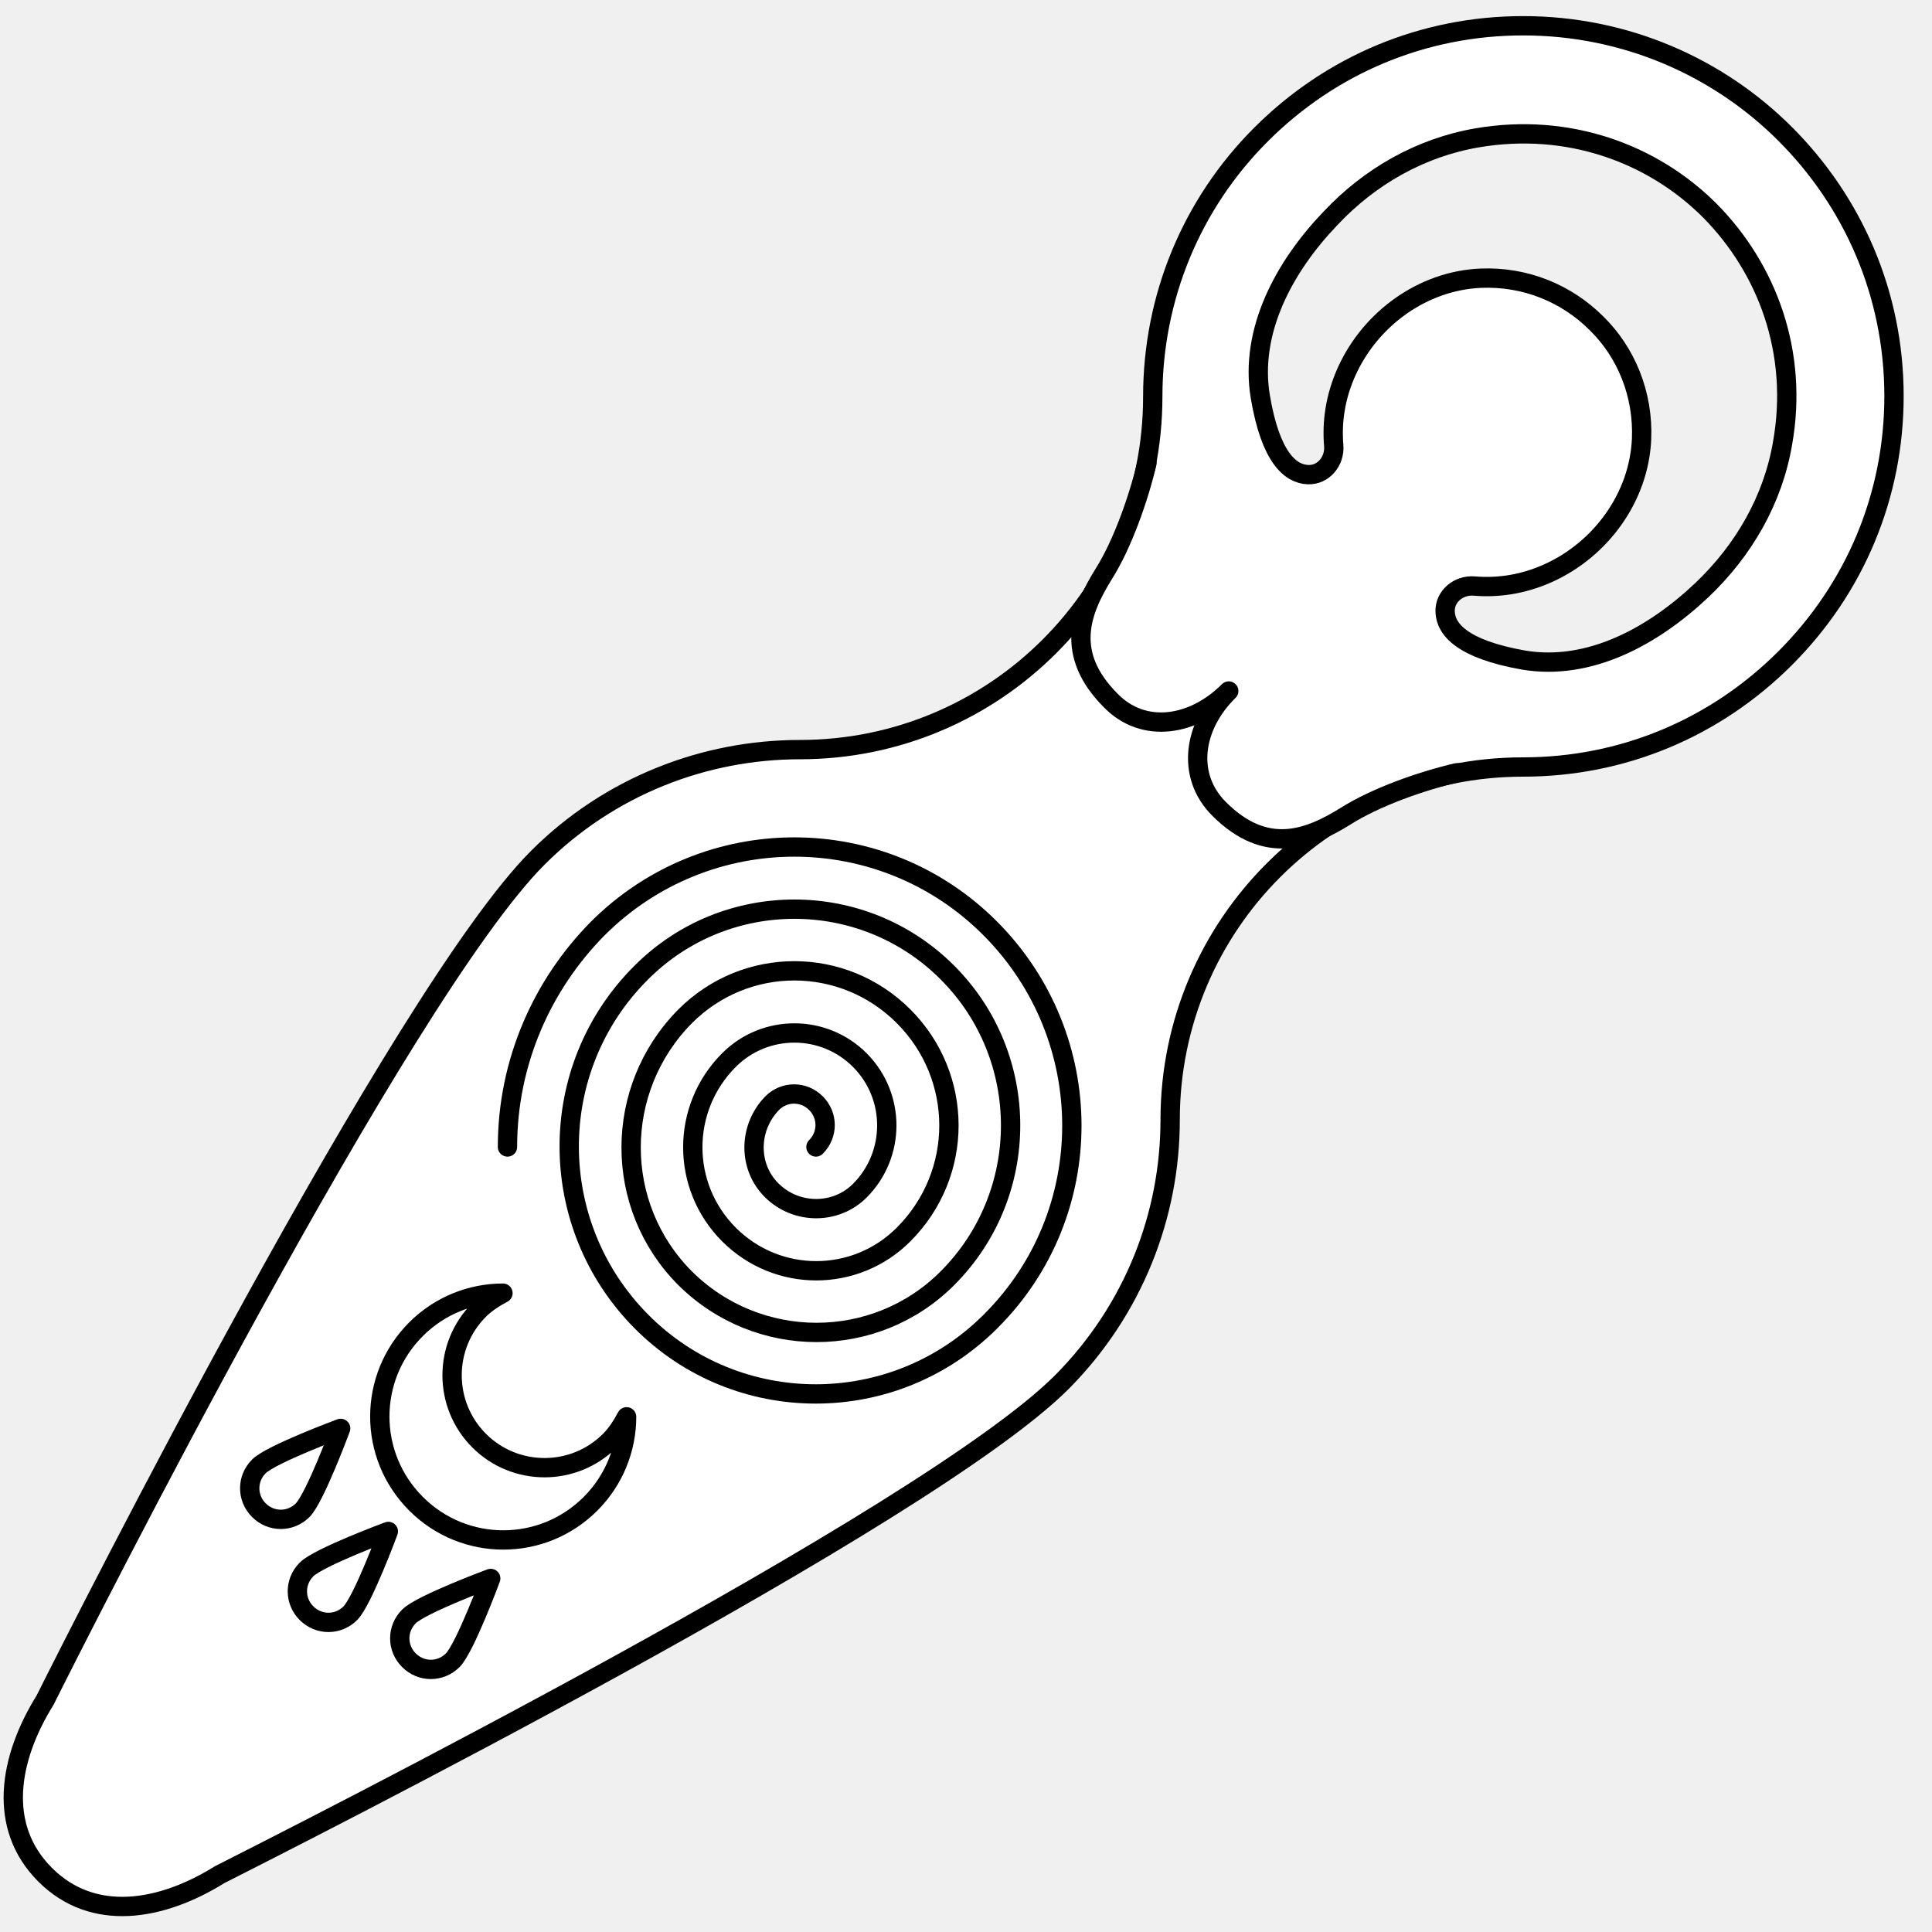
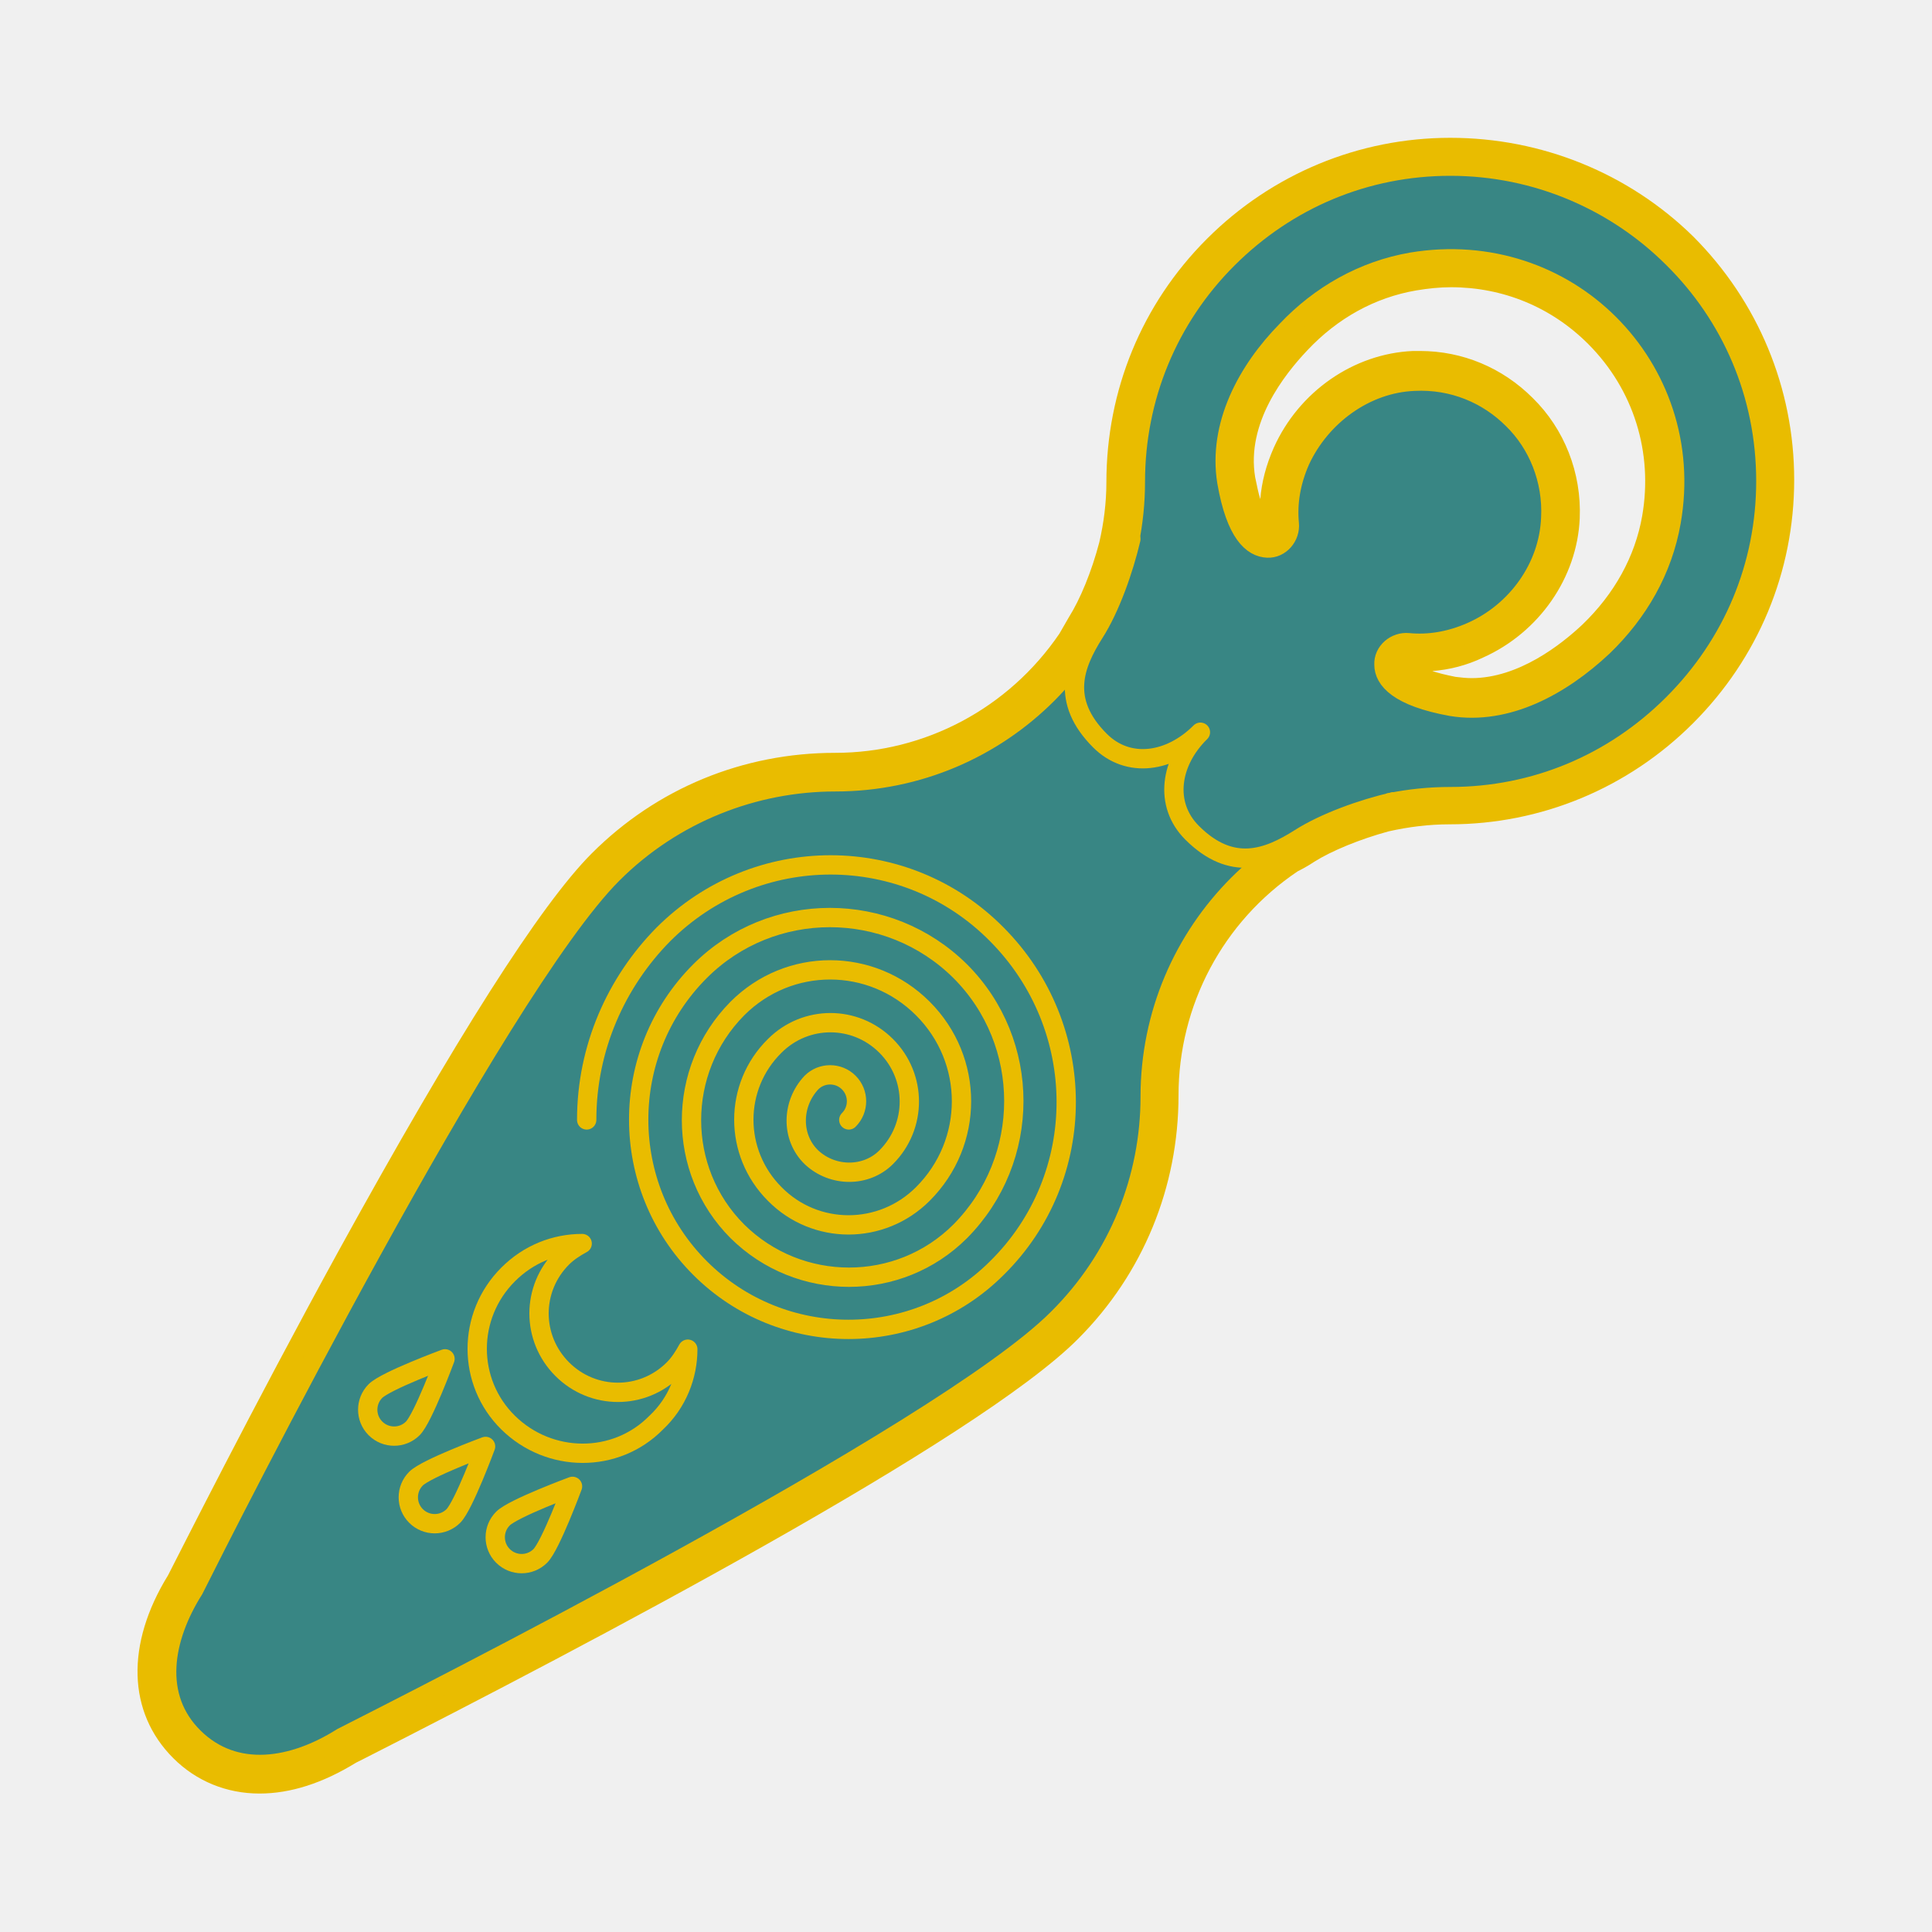
<svg xmlns="http://www.w3.org/2000/svg" version="1.1" id="레이어_1" x="0px" y="0px" viewBox="0 0 300 300" style="enable-background:new 0 0 300 300;" xml:space="preserve">
  <style type="text/css">
- 	.st0{fill:#FFFFFF;stroke:#000000;stroke-width:3;stroke-miterlimit:10;}
- 	.st1{fill:#FFFFFF;stroke:#000000;stroke-width:3;stroke-linecap:round;stroke-linejoin:round;stroke-miterlimit:10;}
+ 	.st0{fill:#E9BC00;}
+ 	.st1{fill:#388684;stroke:#E9BC00;stroke-width:3;stroke-miterlimit:10;}
+ 	.st2{fill:#388684;stroke:#E9BC00;stroke-width:3;stroke-linecap:round;stroke-linejoin:round;stroke-miterlimit:10;}
</style>
  <g>
-     <path class="st0" d="M181.7,173.9c0-30.3,24.5-54.8,54.8-54.8c15.4,0,29.8-6,40.7-16.9c10.9-10.9,16.9-25.3,16.9-40.7   c0-15.9-6.4-30.2-16.9-40.7C266.8,10.4,252.4,4,236.5,4c-15.4,0-29.8,6-40.7,16.9C185,31.7,179,46.2,179,61.6   c0,30.3-24.5,54.8-54.8,54.8l0,0c-14.7,0-29.5,5.6-40.7,16.8C62.3,154.4,12.9,252.2,7,264c-5.6,9-7.5,19.6,0,27.1   c7.5,7.5,18.1,5.6,27.1,0c11.8-6,109.6-55.3,130.8-76.5C176.1,203.3,181.7,188.6,181.7,173.9L181.7,173.9z M224.4,95   c-0.1-2.4,2.1-4.2,4.5-4c3.6,0.3,7.5-0.2,11.5-2c8.2-3.7,14.1-11.8,14.5-20.8c0.3-7-2.4-13.5-7-18c-4.6-4.6-11-7.3-18-7   c-9,0.4-17.1,6.3-20.8,14.5c-1.8,4-2.3,7.9-2,11.5c0.2,2.4-1.6,4.6-4,4.5c-2.7-0.1-5.8-2.6-7.4-12.1c-1.7-10.2,3.7-20.2,10.9-27.7   c6.1-6.5,14-11,22.8-12.5c14.1-2.4,27.2,2.4,36.1,11.3c8.9,9,13.8,22,11.3,36.1c-1.5,8.8-6,16.6-12.5,22.8   c-7.6,7.2-17.5,12.6-27.7,10.9C227,100.8,224.5,97.7,224.4,95z" />
-     <path class="st1" d="M226.2,120c-5.6,1.3-12.6,3.8-17.2,6.7c-5.8,3.6-12.4,6.2-19.7-1.1c-5.2-5.2-4-12.9,1.5-18.3   c-5.5,5.5-13.2,6.7-18.3,1.5c-7.3-7.3-4.7-13.9-1.1-19.7c2.9-4.6,5.4-11.7,6.7-17.2" />
-     <path class="st1" d="M78.8,178.1c0-13.2,5.4-25.2,14-33.9c16.9-16.9,44.2-16.9,61,0s16.9,44.2,0,61c-15,15-39.3,15-54.2,0   s-15-39.3,0-54.2c13.1-13.1,34.4-13.1,47.5,0c13.1,13.1,13.1,34.4,0,47.5c-11.2,11.2-29.4,11.2-40.7,0c-11.2-11.2-11.2-29.4,0-40.7   c9.4-9.4,24.5-9.4,33.9,0c9.4,9.4,9.4,24.5,0,33.9c-7.5,7.5-19.6,7.5-27.1,0c-7.5-7.5-7.5-19.6,0-27.1c5.6-5.6,14.7-5.6,20.3,0   c5.6,5.6,5.6,14.7,0,20.3c-3.7,3.7-9.8,3.7-13.6,0s-3.7-9.8,0-13.6c1.9-1.9,4.9-1.9,6.8,0c1.9,1.9,1.9,4.9,0,6.8" />
-     <path class="st1" d="M97.3,220c-0.7,1.3-1.5,2.6-2.6,3.7c-5.6,5.6-14.7,5.6-20.3,0c-5.6-5.6-5.6-14.7,0-20.3   c1.1-1.1,2.4-1.9,3.7-2.6c-4.9,0-9.8,1.9-13.5,5.6c-7.5,7.5-7.5,19.6,0,27.1c7.5,7.5,19.6,7.5,27.1,0   C95.4,229.8,97.3,224.9,97.3,220z" />
-     <path class="st1" d="M54.4,250.5c-1.9,1.9-4.9,1.9-6.8,0c-1.9-1.9-1.9-4.9,0-6.8c1.9-1.9,12.7-5.9,12.7-5.9S56.3,248.6,54.4,250.5z   " />
+     <path class="st0" d="M40.3,277.1c-4.7,0-9-1.8-12.3-5.1c-6.7-6.7-6.8-16.4-0.5-26.6c2.3-4.6,46.7-93,65.5-111.8   c9.8-9.8,22.8-15.2,36.7-15.2c14.5,0,28-7.2,36.1-19.2c0.4-0.8,0.9-1.7,1.4-2.5c1.8-2.8,3.6-7.4,4.9-12.1c0.7-3.2,1.1-6.4,1.1-9.7   c0-13.9,5.4-26.9,15.2-36.7c9.8-9.8,22.9-15.2,36.7-15.2c13.9,0,26.9,5.4,36.7,15.2c9.8,9.8,15.2,22.9,15.2,36.7   c0,13.8-5.4,26.9-15.2,36.7c-9.8,9.8-22.9,15.2-36.7,15.2c-3.3,0-6.6,0.4-9.9,1.2c-4.5,1.2-9,3.1-11.9,4.8c-0.9,0.5-1.7,1-2.6,1.4   c-12,8.1-19.2,21.6-19.2,36.1c0,13.8-5.4,26.8-15.1,36.7c-15.5,15.5-76,47.4-110.8,65l-1,0.5C49.7,275.5,44.9,277.1,40.3,277.1z    M218.4,102.8c-0.2,0-0.3,0.1-0.5,0.2c-0.1,0.1-0.1,0.1-0.1,0.1c0,0.8,1.7,2.5,7.9,3.5c0.9,0.1,1.8,0.2,2.7,0.2   c7.9,0,14.8-5.5,18.2-8.7c5.2-5,8.6-11.1,9.7-17.7c1.8-10.3-1.4-20.6-8.8-28.1c-6-6-13.9-9.2-22.4-9.2c-1.9,0-3.8,0.2-5.7,0.5   c-6.7,1.1-12.8,4.5-17.7,9.7c-3.8,4-10,12-8.5,21c1,6.1,2.6,7.7,3.4,7.8c0.1,0,0.1,0,0.1-0.1c0.1-0.1,0.2-0.3,0.2-0.5   c-0.3-3.9,0.3-7.7,2-11.3c3.7-8.2,11.6-13.7,20.3-14.1c0.4,0,0.7,0,1,0c6.2,0,12.1,2.4,16.5,6.8c4.6,4.5,7.1,10.9,6.8,17.5   c-0.4,8.6-5.9,16.6-14.1,20.3c-3,1.4-6.1,2-9.3,2C219.7,102.9,219.1,102.9,218.4,102.8L218.4,102.8z" />
+     <path class="st0" d="M225.2,24.4c13.5,0,26.2,5.2,35.6,14.7c9.5,9.5,14.8,22.2,14.8,35.6c0,13.4-5.3,26.1-14.8,35.6   c-9.5,9.5-22.2,14.8-35.6,14.8c-3.5,0-7,0.4-10.3,1.2c-4.6,1.3-9.3,3.2-12.3,5c-0.8,0.5-1.7,1-2.5,1.4c-12,8.1-20,21.8-20,37.4   c0,13.4-5.2,26.1-14.7,35.6C150,221.3,89.6,253,55,270.6l-1.1,0.6c-4.8,2.9-9.4,4.4-13.6,4.4c-4.3,0-8.2-1.6-11.3-4.7   c-6.1-6.1-6.2-15.2-0.2-24.8c2.3-4.6,46.5-92.8,65.3-111.5c9.5-9.5,22.1-14.7,35.6-14.7c15.6,0,29.3-7.9,37.4-20   c0.4-0.9,0.9-1.7,1.4-2.5c2.2-3.5,4-8.6,5.1-12.5c0.7-3.2,1.1-6.6,1.1-10.1c0-13.5,5.2-26.2,14.7-35.6   C199,29.7,211.7,24.4,225.2,24.4 M196.9,83.6c0.6,0,1-0.3,1.2-0.5c0.4-0.4,0.6-1.1,0.6-1.7c-0.3-3.6,0.3-7.2,1.8-10.5   c3.5-7.7,10.9-12.8,19-13.2c0.3,0,0.7,0,1,0c5.8,0,11.3,2.3,15.4,6.4c4.3,4.2,6.7,10.2,6.4,16.4c-0.4,8.1-5.5,15.5-13.2,19   c-2.8,1.3-5.7,1.9-8.7,1.9c-0.6,0-1.2,0-1.8-0.1c-0.1,0-0.1,0-0.2,0c-0.6,0-1.1,0.2-1.5,0.6c-0.3,0.2-0.5,0.7-0.5,1.3v0   c0.1,2.2,3.3,3.9,9.1,5c1,0.2,2,0.2,3,0.2c8.3,0,15.5-5.5,19.3-9.1c5.5-5.2,9-11.6,10.2-18.5c1.9-10.8-1.4-21.5-9.2-29.4   c-6.3-6.3-14.6-9.7-23.4-9.7c-2,0-3.9,0.2-5.9,0.5c-7,1.2-13.4,4.7-18.5,10.2c-4,4.2-10.5,12.6-8.9,22.3   C192.9,80.3,194.7,83.6,196.9,83.6C196.8,83.6,196.9,83.6,196.9,83.6 M225.2,21.4c-14.2,0-27.7,5.6-37.8,15.7   c-10.1,10.1-15.6,23.5-15.6,37.8c0,3.1-0.4,6.3-1.1,9.3c-1.2,4.6-3,8.9-4.7,11.6c-0.5,0.9-1,1.7-1.5,2.6   c-7.9,11.6-20.9,18.5-34.8,18.5c-14.3,0-27.7,5.5-37.8,15.6c-8,8-21.2,28.8-39.3,61.7c-13.5,24.6-24.9,47.3-26.5,50.4   c-6.6,10.7-6.3,21.3,0.8,28.4c3.6,3.6,8.3,5.5,13.4,5.5c4.8,0,9.8-1.6,15-4.8l1-0.5c34.8-17.7,95.5-49.6,111.1-65.3   c10.1-10.1,15.6-23.6,15.6-37.8c0-14,6.9-27,18.5-34.8c0.8-0.4,1.7-0.9,2.6-1.5c2.7-1.7,7.1-3.5,11.5-4.7c3.1-0.7,6.3-1.1,9.5-1.1   c14.2,0,27.7-5.6,37.8-15.7c10.1-10.1,15.7-23.5,15.7-37.8c0-14.2-5.6-27.7-15.7-37.8C252.9,26.9,239.4,21.4,225.2,21.4L225.2,21.4   z M195.7,77.5c-0.3-0.9-0.5-2-0.8-3.4c-1.4-8.4,4.5-15.9,8.1-19.7c4.7-5,10.5-8.2,16.9-9.3c1.8-0.3,3.6-0.5,5.4-0.5   c8.1,0,15.6,3.1,21.3,8.8c7.1,7.1,10.1,16.9,8.4,26.7c-1.1,6.3-4.3,12.1-9.3,16.9c-3.3,3.1-9.9,8.3-17.2,8.3   c-0.8,0-1.7-0.1-2.5-0.2c-1.5-0.3-2.7-0.6-3.6-0.9c2.7-0.2,5.4-0.9,7.9-2.1c8.7-3.9,14.6-12.4,15-21.6c0.3-7.1-2.4-13.9-7.3-18.7   c-4.7-4.7-10.9-7.3-17.5-7.3c-0.4,0-0.7,0-1.1,0c-9.2,0.4-17.7,6.3-21.6,15C196.6,72.2,195.9,74.9,195.7,77.5L195.7,77.5z" />
+   </g>
+   <g>
+     <path class="st1" d="M178.6,170.3c0-25.7,20.8-46.6,46.6-46.6c13.1,0,25.3-5.1,34.6-14.4c9.3-9.3,14.4-21.5,14.4-34.6   c0-13.5-5.4-25.7-14.4-34.6c-8.8-8.8-21.1-14.3-34.6-14.3c-13.1,0-25.3,5.1-34.6,14.4c-9.2,9.2-14.3,21.5-14.3,34.6   c0,25.7-20.8,46.6-46.6,46.6l0,0c-12.5,0-25.1,4.8-34.6,14.3c-18,18-60,101.1-65,111.1c-4.8,7.6-6.4,16.7,0,23s15.4,4.8,23,0   c10-5.1,93.1-47,111.1-65C173.8,195.3,178.6,182.8,178.6,170.3L178.6,170.3z M214.9,103.2c-0.1-2,1.8-3.6,3.8-3.4   c3.1,0.3,6.4-0.2,9.8-1.7c7-3.1,12-10,12.3-17.7c0.3-5.9-2-11.5-5.9-15.3c-3.9-3.9-9.3-6.2-15.3-5.9c-7.6,0.3-14.5,5.4-17.7,12.3   c-1.5,3.4-2,6.7-1.7,9.8c0.2,2-1.4,3.9-3.4,3.8c-2.3-0.1-4.9-2.2-6.3-10.3c-1.4-8.7,3.1-17.2,9.3-23.5c5.2-5.5,11.9-9.3,19.4-10.6   c12-2,23.1,2,30.7,9.6c7.6,7.6,11.7,18.7,9.6,30.7c-1.3,7.5-5.1,14.1-10.6,19.4c-6.5,6.1-14.9,10.7-23.5,9.3   C217.1,108.2,214.9,105.5,214.9,103.2z" />
+     <path class="st2" d="M216.4,124.5c-4.8,1.1-10.7,3.2-14.6,5.7c-4.9,3.1-10.5,5.3-16.7-0.9c-4.4-4.4-3.4-11,1.3-15.6   c-4.7,4.7-11.2,5.7-15.6,1.3c-6.2-6.2-4-11.8-0.9-16.7c2.5-3.9,4.6-9.9,5.7-14.6" />
+     <path class="st2" d="M91.1,173.9c0-11.2,4.6-21.4,11.9-28.8c14.4-14.4,37.6-14.4,51.8,0c14.3,14.4,14.4,37.6,0,51.8   c-12.7,12.7-33.4,12.7-46.1,0s-12.7-33.4,0-46.1c11.1-11.1,29.2-11.1,40.4,0c11.1,11.1,11.1,29.2,0,40.4c-9.5,9.5-25,9.5-34.6,0   c-9.5-9.5-9.5-25,0-34.6c8-8,20.8-8,28.8,0c8,8,8,20.8,0,28.8c-6.4,6.4-16.7,6.4-23,0c-6.4-6.4-6.4-16.7,0-23   c4.8-4.8,12.5-4.8,17.3,0s4.8,12.5,0,17.3c-3.1,3.1-8.3,3.1-11.6,0c-3.2-3.1-3.1-8.3,0-11.6c1.6-1.6,4.2-1.6,5.8,0   c1.6,1.6,1.6,4.2,0,5.8" />
+     <path class="st2" d="M106.8,209.5c-0.6,1.1-1.3,2.2-2.2,3.1c-4.8,4.8-12.5,4.8-17.3,0c-4.8-4.8-4.8-12.5,0-17.3   c0.9-0.9,2-1.6,3.1-2.2c-4.2,0-8.3,1.6-11.5,4.8c-6.4,6.4-6.4,16.7,0,23s16.7,6.4,23,0C105.2,217.8,106.8,213.6,106.8,209.5z" />
+     <path class="st2" d="M70.4,235.4c-1.6,1.6-4.2,1.6-5.8,0c-1.6-1.6-1.6-4.2,0-5.8c1.6-1.6,10.8-5,10.8-5S72,233.8,70.4,235.4z" />
    <g>
-       <path class="st1" d="M47,234.5c-1.9,1.9-4.9,1.9-6.8,0c-1.9-1.9-1.9-4.9,0-6.8s12.7-5.9,12.7-5.9S48.9,232.6,47,234.5z" />
-       <path class="st1" d="M70.3,257.8c-1.9,1.9-4.9,1.9-6.8,0c-1.9-1.9-1.9-4.9,0-6.8c1.9-1.9,12.7-5.9,12.7-5.9S72.2,255.9,70.3,257.8    z" />
+       <path class="st2" d="M64.1,221.8c-1.6,1.6-4.2,1.6-5.8,0c-1.6-1.6-1.6-4.2,0-5.8c1.6-1.6,10.8-5,10.8-5S65.7,220.2,64.1,221.8z" />
+       <path class="st2" d="M83.9,241.6c-1.6,1.6-4.2,1.6-5.8,0c-1.6-1.6-1.6-4.2,0-5.8c1.6-1.6,10.8-5,10.8-5S85.5,240,83.9,241.6z" />
    </g>
  </g>
</svg>
